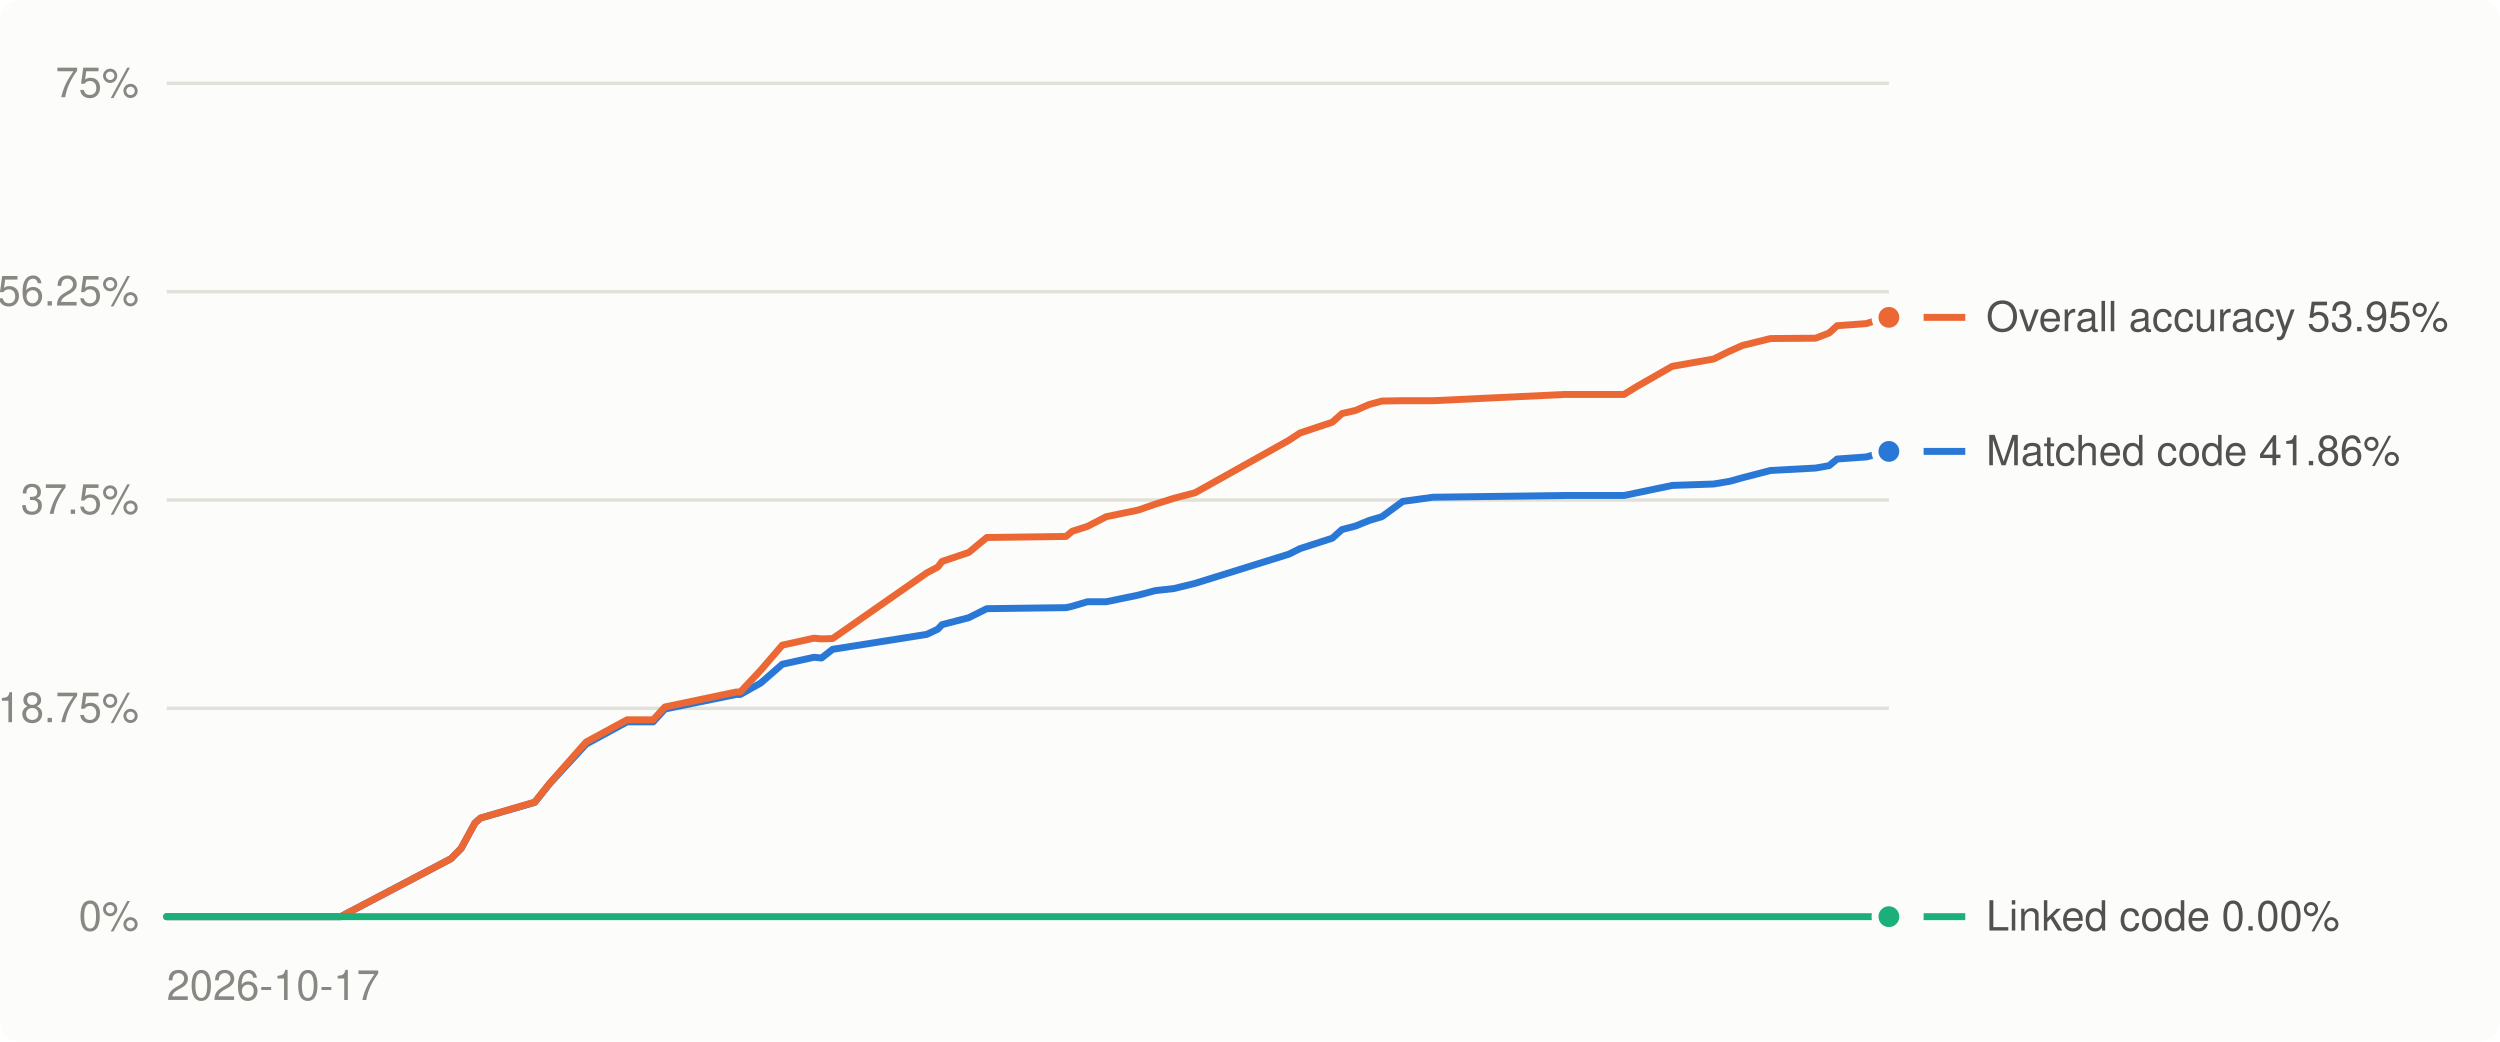
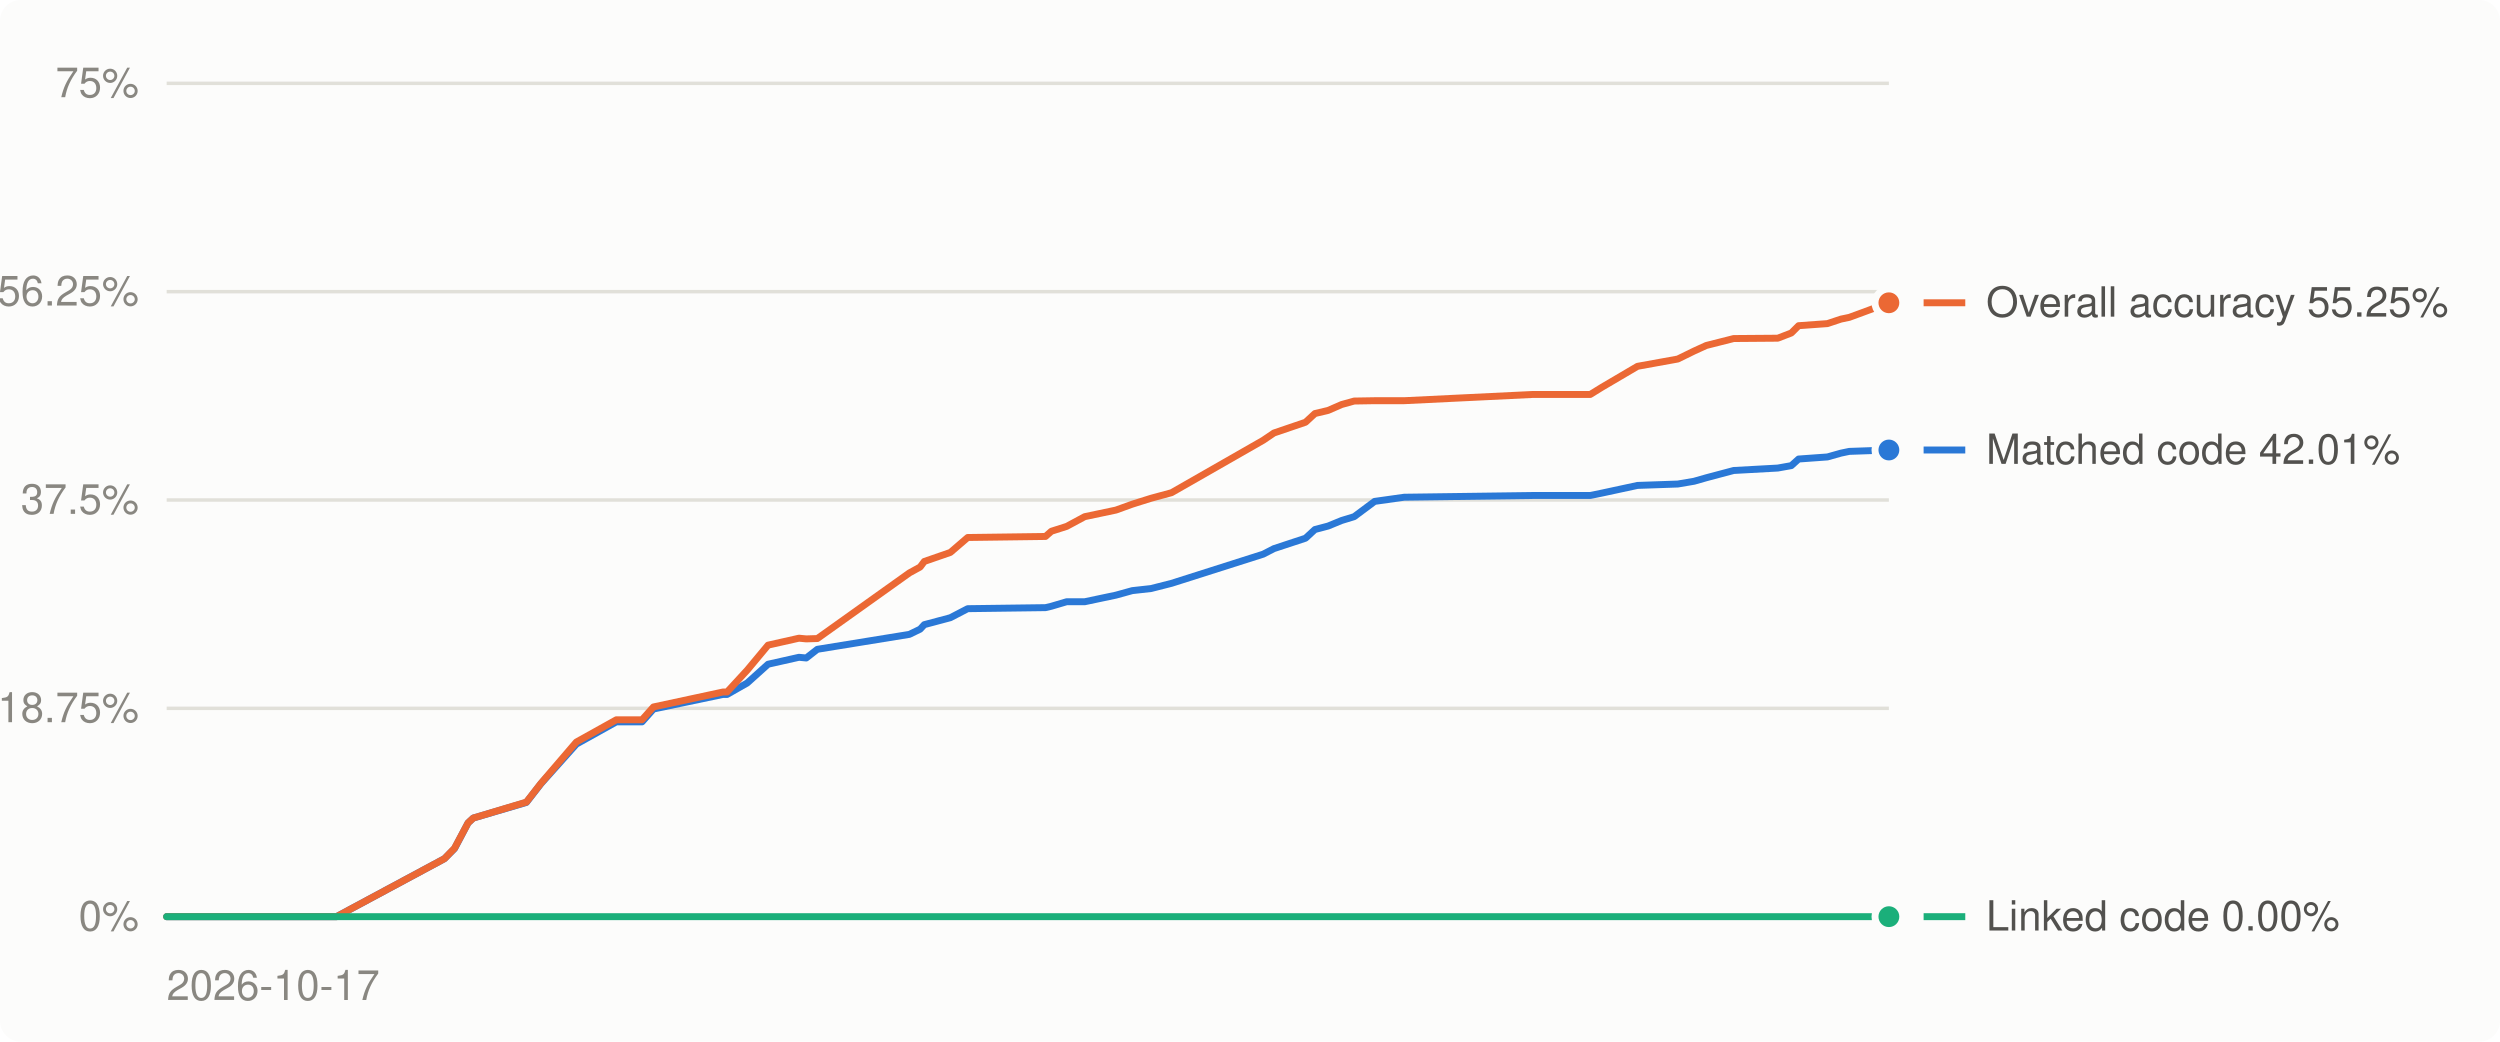
<svg xmlns="http://www.w3.org/2000/svg" viewBox="0 0 720 300" width="720" height="300" role="img" aria-label="Decompilation progress over time">
  <style>
.bg{fill:#fcfcfb}.grid{stroke:#e1e0d9}.muted{fill:#898781}.lbl{fill:#52514e}.ln0{stroke:#2a78d6}.dot0{fill:#2a78d6;stroke:#fcfcfb}.ln1{stroke:#eb6834}.dot1{fill:#eb6834;stroke:#fcfcfb}.ln2{stroke:#1baf7a}.dot2{fill:#1baf7a;stroke:#fcfcfb}
@media (prefers-color-scheme: dark){.bg{fill:#1a1a19}.grid{stroke:#2c2c2a}.muted{fill:#898781}.lbl{fill:#c3c2b7}.ln0{stroke:#3987e5}.dot0{fill:#3987e5;stroke:#1a1a19}.ln1{stroke:#d95926}.dot1{fill:#d95926;stroke:#1a1a19}.ln2{stroke:#199e70}.dot2{fill:#199e70;stroke:#1a1a19}}
text{font:12px -apple-system,BlinkMacSystemFont,'Segoe UI',Helvetica,Arial,sans-serif}
</style>
  <rect class="bg" width="720" height="300" rx="6" />
  <line x1="48" x2="544" y1="264.0" y2="264.0" class="grid" stroke-width="1" />
  <text x="40" y="268.0" class="muted" text-anchor="end">0%</text>
  <line x1="48" x2="544" y1="204.0" y2="204.0" class="grid" stroke-width="1" />
  <text x="40" y="208.0" class="muted" text-anchor="end">18.75%</text>
  <line x1="48" x2="544" y1="144.0" y2="144.0" class="grid" stroke-width="1" />
  <text x="40" y="148.0" class="muted" text-anchor="end">37.5%</text>
  <line x1="48" x2="544" y1="84.0" y2="84.0" class="grid" stroke-width="1" />
  <text x="40" y="88.0" class="muted" text-anchor="end">56.25%</text>
  <line x1="48" x2="544" y1="24.0" y2="24.0" class="grid" stroke-width="1" />
  <text x="40" y="28.0" class="muted" text-anchor="end">75%</text>
  <text class="muted" x="48.0" y="288" text-anchor="start">2026-10-17</text>
-   <polyline points="48.0,264.0 98.1,264.0 129.9,247.3 132.8,244.4 136.8,237.0 138.4,235.6 154.0,231.1 158.3,225.7 168.8,214.3 180.6,207.9 188.1,207.9 191.5,204.2 212.0,200.0 213.2,200.0 219.1,196.7 225.3,191.3 234.4,189.3 236.6,189.5 239.8,187.0 266.9,182.7 270.1,181.2 271.3,179.9 279.0,177.9 284.2,175.3 307.0,175.0 308.8,174.6 313.2,173.3 318.6,173.3 327.8,171.4 332.7,170.1 338.1,169.5 344.2,168.0 371.2,159.6 374.4,158.0 383.7,155.0 386.5,152.5 390.4,151.5 394.3,149.9 398.0,148.8 404.0,144.4 412.7,143.2 450.7,142.7 467.7,142.7 471.1,142.0 481.6,139.8 493.5,139.4 498.2,138.6 501.8,137.6 509.9,135.5 522.9,134.8 526.8,134.1 529.1,132.2 537.5,131.6 541.5,130.5 544.0,130.0" fill="none" class="ln0" stroke-width="2" stroke-linejoin="round" stroke-linecap="round" />
-   <polyline points="48.0,264.0 98.1,264.0 129.9,247.3 132.8,244.3 136.8,237.0 138.4,235.6 154.0,231.0 158.3,225.6 168.8,213.7 180.6,207.3 188.1,207.3 191.5,203.6 212.0,199.3 213.2,199.3 219.1,193.0 225.3,185.8 234.4,183.8 236.6,184.0 239.8,183.9 266.9,165.0 270.1,163.3 271.3,161.7 279.0,159.1 284.2,154.8 307.0,154.5 308.8,153.0 313.2,151.6 318.6,148.8 327.8,146.9 332.7,145.2 338.1,143.5 344.2,141.9 371.2,126.8 374.4,124.7 383.7,121.6 386.5,119.1 390.4,118.2 394.3,116.5 398.0,115.5 404.0,115.4 412.7,115.4 450.7,113.6 467.7,113.6 471.1,111.5 481.6,105.5 493.5,103.4 498.2,101.1 501.8,99.5 509.9,97.5 522.9,97.4 526.8,95.9 529.1,93.8 537.5,93.2 541.5,91.9 544.0,91.4" fill="none" class="ln1" stroke-width="2" stroke-linejoin="round" stroke-linecap="round" />
-   <polyline points="48.0,264.0 98.1,264.0 129.9,264.0 132.8,264.0 136.8,264.0 138.4,264.0 154.0,264.0 158.3,264.0 168.8,264.0 180.6,264.0 188.1,264.0 191.5,264.0 212.0,264.0 213.2,264.0 219.1,264.0 225.3,264.0 234.4,264.0 236.6,264.0 239.8,264.0 266.9,264.0 270.1,264.0 271.3,264.0 279.0,264.0 284.2,264.0 307.0,264.0 308.8,264.0 313.2,264.0 318.6,264.0 327.8,264.0 332.7,264.0 338.1,264.0 344.2,264.0 371.2,264.0 374.4,264.0 383.7,264.0 386.5,264.0 390.4,264.0 394.3,264.0 398.0,264.0 404.0,264.0 412.7,264.0 450.7,264.0 467.7,264.0 471.1,264.0 481.6,264.0 493.5,264.0 498.2,264.0 501.8,264.0 509.9,264.0 522.9,264.0 526.8,264.0 529.1,264.0 537.5,264.0 541.5,264.0 544.0,264.0" fill="none" class="ln2" stroke-width="2" stroke-linejoin="round" stroke-linecap="round" />
-   <circle cx="544.0" cy="130.0" r="4" class="dot0" stroke-width="2" />
-   <circle cx="544.0" cy="91.4" r="4" class="dot1" stroke-width="2" />
+   <polyline points="48.0,264.0 96.9,264.0 128.0,247.3 130.9,244.4 134.8,237.0 136.3,235.6 151.6,231.1 155.8,225.7 166.0,214.3 177.5,207.9 184.9,207.9 188.2,204.2 208.2,200.0 209.4,200.0 215.2,196.7 221.2,191.3 230.1,189.3 232.2,189.5 235.4,187.0 261.9,182.7 265.0,181.2 266.2,179.9 273.7,177.9 278.7,175.3 301.1,175.0 302.8,174.6 307.2,173.3 312.4,173.3 321.4,171.4 326.1,170.1 331.5,169.5 337.4,168.0 363.8,159.6 366.9,158.0 376.0,155.0 378.7,152.5 382.5,151.5 386.4,149.9 390.0,148.8 395.9,144.4 404.4,143.2 441.5,142.7 458.0,142.7 461.4,142.0 471.6,139.8 483.2,139.4 487.9,138.6 491.4,137.6 499.3,135.5 512.0,134.8 515.9,134.1 518.0,132.2 526.3,131.6 530.2,130.5 532.6,130.0 544.0,129.6" fill="none" class="ln0" stroke-width="2" stroke-linejoin="round" stroke-linecap="round" />
+   <polyline points="48.0,264.0 96.9,264.0 128.0,247.3 130.9,244.3 134.8,237.0 136.3,235.6 151.6,231.0 155.8,225.6 166.0,213.7 177.5,207.3 184.9,207.3 188.2,203.6 208.2,199.3 209.4,199.3 215.2,193.0 221.2,185.8 230.1,183.8 232.2,184.0 235.4,183.9 261.9,165.0 265.0,163.3 266.2,161.7 273.7,159.1 278.7,154.8 301.1,154.5 302.8,153.0 307.2,151.6 312.4,148.8 321.4,146.9 326.1,145.2 331.5,143.5 337.4,141.9 363.8,126.8 366.9,124.7 376.0,121.6 378.7,119.1 382.5,118.2 386.4,116.5 390.0,115.5 395.9,115.4 404.4,115.4 441.5,113.6 458.0,113.6 461.4,111.5 471.6,105.5 483.2,103.4 487.9,101.1 491.4,99.5 499.3,97.5 512.0,97.4 515.9,95.9 518.0,93.8 526.3,93.2 530.2,91.9 532.6,91.4 544.0,87.2" fill="none" class="ln1" stroke-width="2" stroke-linejoin="round" stroke-linecap="round" />
+   <polyline points="48.0,264.0 96.9,264.0 128.0,264.0 130.9,264.0 134.8,264.0 136.3,264.0 151.6,264.0 155.8,264.0 166.0,264.0 177.5,264.0 184.9,264.0 188.2,264.0 208.2,264.0 209.4,264.0 215.2,264.0 221.2,264.0 230.1,264.0 232.2,264.0 235.4,264.0 261.9,264.0 265.0,264.0 266.2,264.0 273.7,264.0 278.7,264.0 301.1,264.0 302.8,264.0 307.2,264.0 312.4,264.0 321.4,264.0 326.1,264.0 331.5,264.0 337.4,264.0 363.8,264.0 366.9,264.0 376.0,264.0 378.7,264.0 382.5,264.0 386.4,264.0 390.0,264.0 395.9,264.0 404.4,264.0 441.5,264.0 458.0,264.0 461.4,264.0 471.6,264.0 483.2,264.0 487.9,264.0 491.4,264.0 499.3,264.0 512.0,264.0 515.9,264.0 518.0,264.0 526.3,264.0 530.2,264.0 532.6,264.0 544.0,264.0" fill="none" class="ln2" stroke-width="2" stroke-linejoin="round" stroke-linecap="round" />
+   <circle cx="544.0" cy="129.6" r="4" class="dot0" stroke-width="2" />
+   <circle cx="544.0" cy="87.2" r="4" class="dot1" stroke-width="2" />
  <circle cx="544.0" cy="264.0" r="4" class="dot2" stroke-width="2" />
  <line x1="554" x2="566" y1="264.0" y2="264.0" class="ln2" stroke-width="2" />
  <text class="lbl" x="572" y="268.0">Linked code 0.00%</text>
-   <line x1="554" x2="566" y1="130.0" y2="130.0" class="ln0" stroke-width="2" />
-   <text class="lbl" x="572" y="134.0">Matched code 41.86%</text>
-   <line x1="554" x2="566" y1="91.4" y2="91.4" class="ln1" stroke-width="2" />
-   <text class="lbl" x="572" y="95.4">Overall accuracy 53.95%</text>
+   <line x1="554" x2="566" y1="129.6" y2="129.6" class="ln0" stroke-width="2" />
+   <text class="lbl" x="572" y="133.6">Matched code 42.01%</text>
+   <line x1="554" x2="566" y1="87.2" y2="87.2" class="ln1" stroke-width="2" />
+   <text class="lbl" x="572" y="91.2">Overall accuracy 55.25%</text>
</svg>
